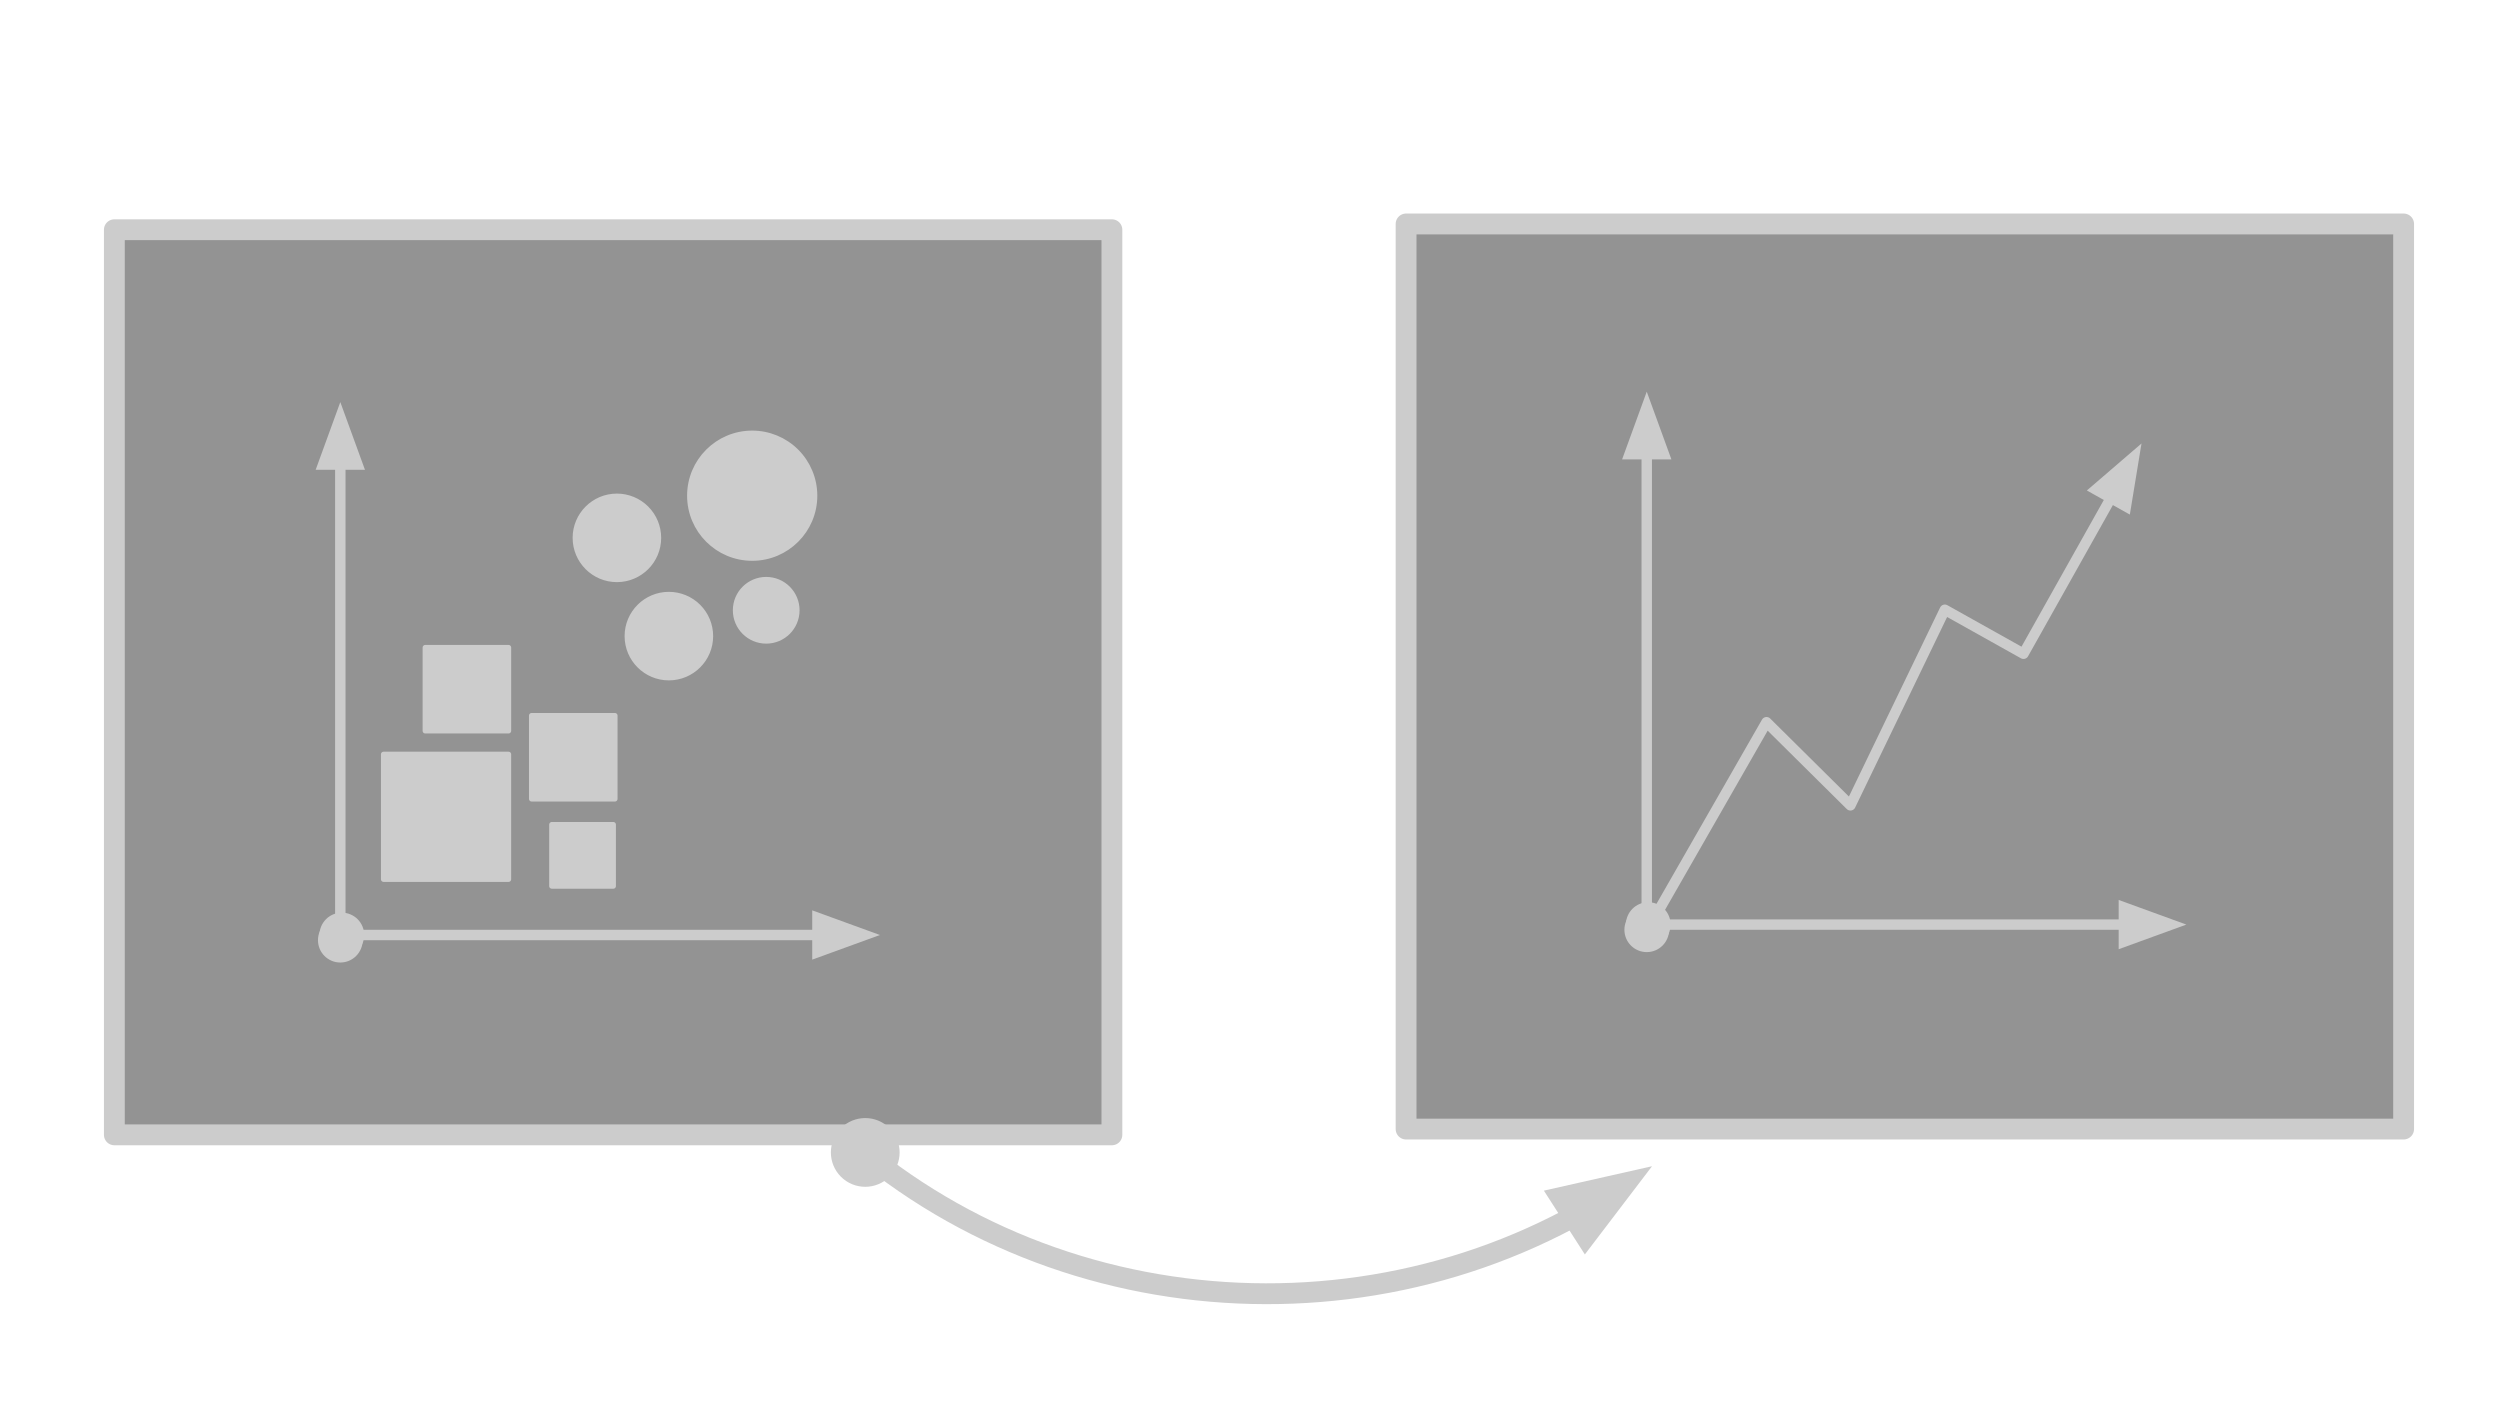
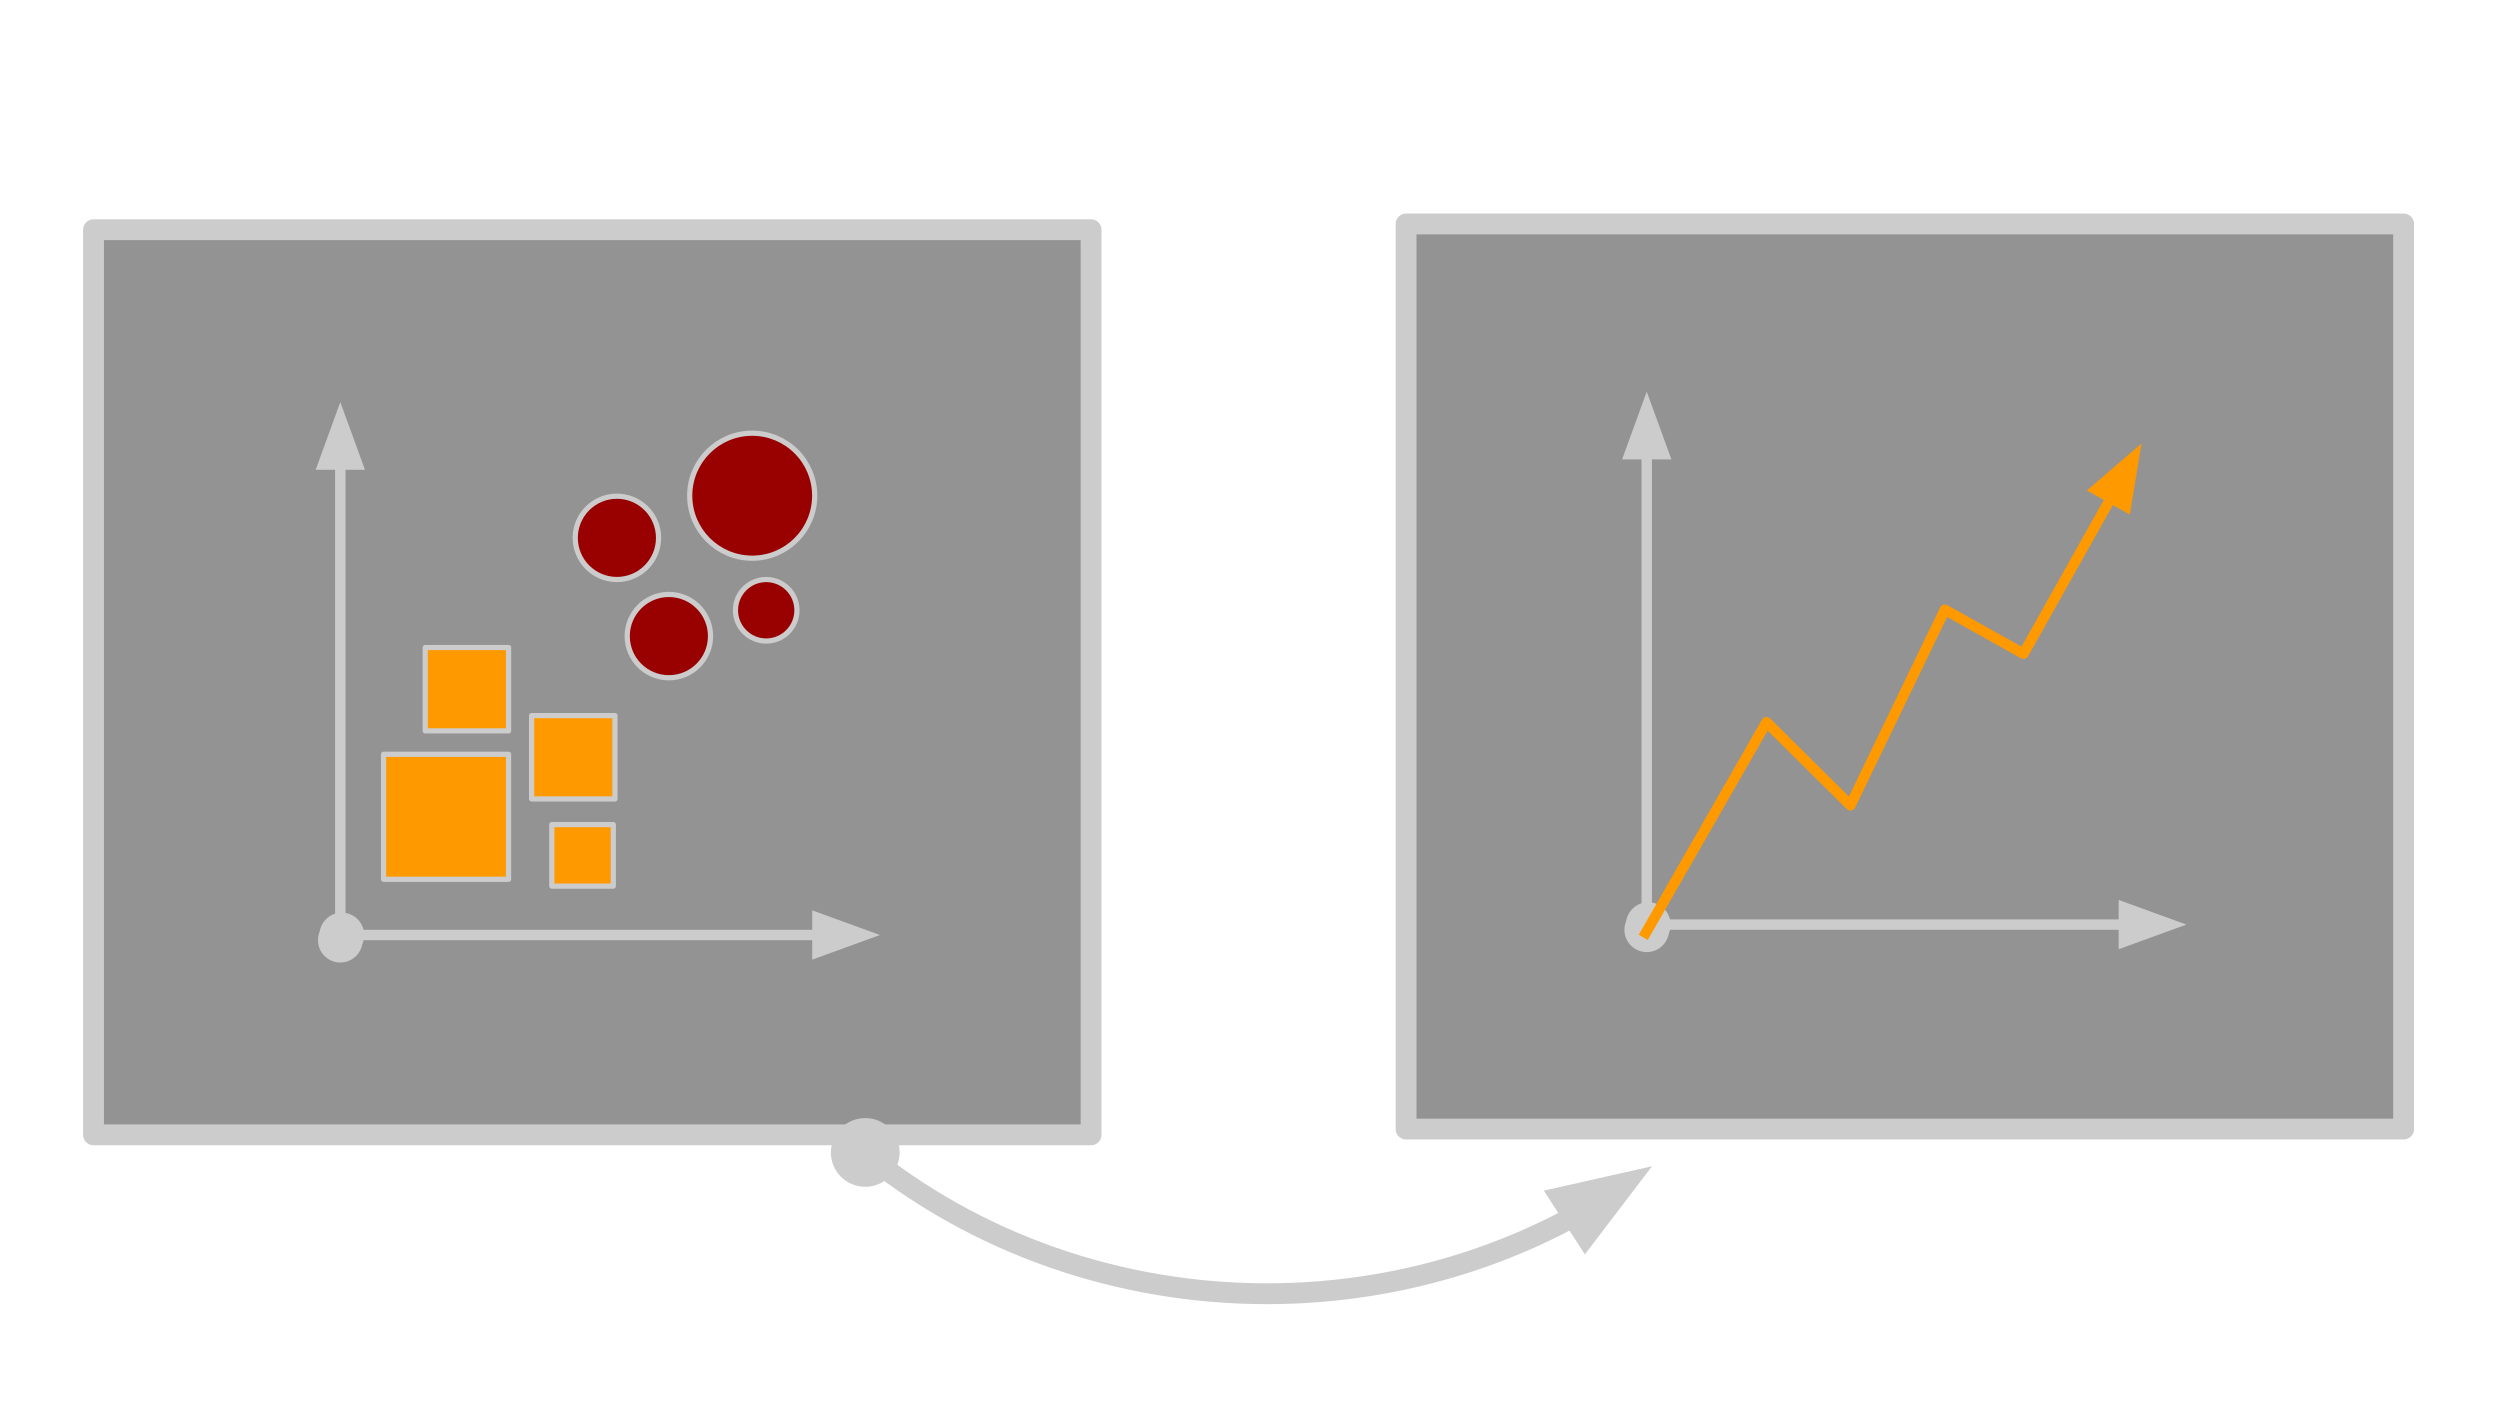
<svg xmlns="http://www.w3.org/2000/svg" version="1.1" viewBox="0.0 0.0 960.0 540.0" fill="none" stroke="none" stroke-linecap="square" stroke-miterlimit="10">
  <clipPath id="p.0">
    <path d="m0 0l960.0 0l0 540.0l-960.0 0l0 -540.0z" clip-rule="nonzero" />
  </clipPath>
  <g clip-path="url(#p.0)">
    <path fill="#000000" fill-opacity="0.0" d="m0 0l960.0 0l0 540.0l-960.0 0z" fill-rule="nonzero" />
-     <path fill="#2c2c2c" fill-opacity="0.511" d="m43.913 88.218l383.055 0l0 347.559l-383.055 0z" fill-rule="nonzero" />
-     <path stroke="#cccccc" stroke-width="8.0" stroke-linejoin="round" stroke-linecap="butt" d="m43.913 88.218l383.055 0l0 347.559l-383.055 0z" fill-rule="nonzero" />
+     <path fill="#2c2c2c" fill-opacity="0.511" d="m35.913 88.218l383.055 0l0 347.559l-383.055 0z" fill-rule="nonzero" />
+     <path stroke="#cccccc" stroke-width="8.0" stroke-linejoin="round" stroke-linecap="butt" d="m35.913 88.218l383.055 0l0 347.559l-383.055 0z" fill-rule="nonzero" />
    <path fill="#2c2c2c" fill-opacity="0.511" d="m539.937 86l383.055 0l0 347.559l-383.055 0z" fill-rule="nonzero" />
    <path stroke="#cccccc" stroke-width="8.0" stroke-linejoin="round" stroke-linecap="butt" d="m539.937 86l383.055 0l0 347.559l-383.055 0z" fill-rule="nonzero" />
    <path fill="#000000" fill-opacity="0.0" d="m634.372 447.836c-93.041 70.17 -226.492 64.313 -312.294 -13.706l164.418 -162.437z" fill-rule="nonzero" />
    <path fill="#000000" fill-opacity="0.0" d="m634.372 447.836c-93.041 70.17 -226.492 64.313 -312.294 -13.706" fill-rule="nonzero" />
    <path stroke="#cccccc" stroke-width="8.0" stroke-linejoin="round" stroke-linecap="butt" d="m604.082 467.292l-0.394 0.214c-0.393 0.212 -0.786 0.422 -1.18 0.631c-1.575 0.837 -3.158 1.656 -4.748 2.456c-12.721 6.403 -25.901 11.626 -39.369 15.675c-26.936 8.1 -55.021 11.508 -82.88 10.285c-27.859 -1.223 -55.492 -7.076 -81.522 -17.501c-13.015 -5.212 -25.63 -11.567 -37.672 -19.057c-3.011 -1.872 -5.985 -3.816 -8.922 -5.83c-1.468 -1.007 -2.927 -2.032 -4.375 -3.074c-0.724 -0.521 -1.446 -1.047 -2.165 -1.577c-0.36 -0.265 -0.719 -0.531 -1.077 -0.798l-0.428 -0.321" fill-rule="evenodd" />
    <path fill="#cccccc" stroke="#cccccc" stroke-width="8.0" stroke-linecap="butt" d="m608.863 474.735l15.669 -20.578l-25.23 5.692z" fill-rule="evenodd" />
    <path fill="#cccccc" stroke="#cccccc" stroke-width="8.0" stroke-linecap="butt" d="m325.162 436.677c3.236 -3.917 9.035 -4.47 12.952 -1.234c3.917 3.236 4.47 9.035 1.234 12.952c-3.236 3.917 -9.035 4.47 -12.952 1.234c-3.917 -3.236 -4.47 -9.035 -1.234 -12.952z" fill-rule="nonzero" />
    <path fill="#000000" fill-opacity="0.0" d="m337.892 359.038l-215.213 0" fill-rule="nonzero" />
    <path stroke="#cccccc" stroke-width="4.0" stroke-linejoin="round" stroke-linecap="butt" d="m313.892 359.038l-176.053 0" fill-rule="evenodd" />
    <path fill="#cccccc" stroke="#cccccc" stroke-width="4.0" stroke-linecap="butt" d="m313.892 365.645l18.152 -6.607l-18.152 -6.607z" fill-rule="evenodd" />
    <path fill="#cccccc" stroke="#cccccc" stroke-width="4.0" stroke-linecap="butt" d="m124.68 359.038c0 -3.634 2.946 -6.58 6.58 -6.58c3.634 0 6.58 2.946 6.58 6.58c0 3.634 -2.946 6.58 -6.58 6.58c-3.634 0 -6.58 -2.946 -6.58 -6.58z" fill-rule="nonzero" />
    <path fill="#000000" fill-opacity="0.0" d="m130.68 154.398l0 215.213" fill-rule="nonzero" />
    <path stroke="#cccccc" stroke-width="4.0" stroke-linejoin="round" stroke-linecap="butt" d="m130.68 178.398l0 176.053" fill-rule="evenodd" />
    <path fill="#cccccc" stroke="#cccccc" stroke-width="4.0" stroke-linecap="butt" d="m137.287 178.398l-6.607 -18.152l-6.607 18.152z" fill-rule="evenodd" />
    <path fill="#cccccc" stroke="#cccccc" stroke-width="4.0" stroke-linecap="butt" d="m130.68 367.61c-3.634 0 -6.58 -2.946 -6.58 -6.58c0 -3.634 2.946 -6.58 6.58 -6.58c3.634 0 6.58 2.946 6.58 6.58c0 3.634 -2.946 6.58 -6.58 6.58z" fill-rule="nonzero" />
-     <path fill="#cccccc" d="m264.848 190.35l0 0c0 -13.255 10.745 -24.0 24.0 -24.0l0 0c6.365 0 12.47 2.529 16.971 7.029c4.501 4.501 7.029 10.605 7.029 16.971l0 0c0 13.255 -10.745 24.0 -24.0 24.0l0 0c-13.255 0 -24.0 -10.745 -24.0 -24.0z" fill-rule="nonzero" />
+     <path fill="#990000" d="m264.848 190.35l0 0c0 -13.255 10.745 -24.0 24.0 -24.0l0 0c6.365 0 12.47 2.529 16.971 7.029c4.501 4.501 7.029 10.605 7.029 16.971l0 0c0 13.255 -10.745 24.0 -24.0 24.0l0 0c-13.255 0 -24.0 -10.745 -24.0 -24.0z" fill-rule="nonzero" />
    <path stroke="#cccccc" stroke-width="2.0" stroke-linejoin="round" stroke-linecap="butt" d="m264.848 190.35l0 0c0 -13.255 10.745 -24.0 24.0 -24.0l0 0c6.365 0 12.47 2.529 16.971 7.029c4.501 4.501 7.029 10.605 7.029 16.971l0 0c0 13.255 -10.745 24.0 -24.0 24.0l0 0c-13.255 0 -24.0 -10.745 -24.0 -24.0z" fill-rule="nonzero" />
-     <path fill="#cccccc" d="m220.892 206.537l0 0c0 -8.837 7.163 -16.0 16.0 -16.0l0 0c4.243 0 8.313 1.686 11.314 4.686c3.001 3.001 4.686 7.07 4.686 11.314l0 0c0 8.837 -7.163 16.0 -16.0 16.0l0 0c-8.837 0 -16.0 -7.163 -16.0 -16.0z" fill-rule="nonzero" />
+     <path fill="#990000" d="m220.892 206.537l0 0c0 -8.837 7.163 -16.0 16.0 -16.0l0 0c4.243 0 8.313 1.686 11.314 4.686c3.001 3.001 4.686 7.07 4.686 11.314l0 0c0 8.837 -7.163 16.0 -16.0 16.0l0 0c-8.837 0 -16.0 -7.163 -16.0 -16.0z" fill-rule="nonzero" />
    <path stroke="#cccccc" stroke-width="2.0" stroke-linejoin="round" stroke-linecap="butt" d="m220.892 206.537l0 0c0 -8.837 7.163 -16.0 16.0 -16.0l0 0c4.243 0 8.313 1.686 11.314 4.686c3.001 3.001 4.686 7.07 4.686 11.314l0 0c0 8.837 -7.163 16.0 -16.0 16.0l0 0c-8.837 0 -16.0 -7.163 -16.0 -16.0z" fill-rule="nonzero" />
-     <path fill="#cccccc" d="m240.848 244.265l0 0c0 -8.837 7.163 -16.0 16 -16.0l0 0c4.243 0 8.313 1.686 11.314 4.686c3.001 3.001 4.686 7.07 4.686 11.314l0 0c0 8.837 -7.163 16 -16.0 16l0 0c-8.837 0 -16 -7.163 -16 -16z" fill-rule="nonzero" />
+     <path fill="#990000" d="m240.848 244.265l0 0c0 -8.837 7.163 -16.0 16 -16.0l0 0c4.243 0 8.313 1.686 11.314 4.686c3.001 3.001 4.686 7.07 4.686 11.314l0 0c0 8.837 -7.163 16 -16.0 16l0 0c-8.837 0 -16 -7.163 -16 -16z" fill-rule="nonzero" />
    <path stroke="#cccccc" stroke-width="2.0" stroke-linejoin="round" stroke-linecap="butt" d="m240.848 244.265l0 0c0 -8.837 7.163 -16.0 16 -16.0l0 0c4.243 0 8.313 1.686 11.314 4.686c3.001 3.001 4.686 7.07 4.686 11.314l0 0c0 8.837 -7.163 16 -16.0 16l0 0c-8.837 0 -16 -7.163 -16 -16z" fill-rule="nonzero" />
-     <path fill="#cccccc" d="m282.412 234.347l0 0c0 -6.523 5.288 -11.811 11.811 -11.811l0 0c3.133 0 6.137 1.244 8.352 3.459c2.215 2.215 3.459 5.219 3.459 8.352l0 0c0 6.523 -5.288 11.811 -11.811 11.811l0 0c-6.523 0 -11.811 -5.288 -11.811 -11.811z" fill-rule="nonzero" />
+     <path fill="#990000" d="m282.412 234.347l0 0c0 -6.523 5.288 -11.811 11.811 -11.811l0 0c3.133 0 6.137 1.244 8.352 3.459c2.215 2.215 3.459 5.219 3.459 8.352l0 0c0 6.523 -5.288 11.811 -11.811 11.811l0 0c-6.523 0 -11.811 -5.288 -11.811 -11.811z" fill-rule="nonzero" />
    <path stroke="#cccccc" stroke-width="2.0" stroke-linejoin="round" stroke-linecap="butt" d="m282.412 234.347l0 0c0 -6.523 5.288 -11.811 11.811 -11.811l0 0c3.133 0 6.137 1.244 8.352 3.459c2.215 2.215 3.459 5.219 3.459 8.352l0 0c0 6.523 -5.288 11.811 -11.811 11.811l0 0c-6.523 0 -11.811 -5.288 -11.811 -11.811z" fill-rule="nonzero" />
-     <path fill="#cccccc" d="m163.286 248.657l32.0 0l0 32l-32.0 0z" fill-rule="nonzero" />
+     <path fill="#ff9900" d="m163.286 248.657l32.0 0l0 32l-32.0 0z" fill-rule="nonzero" />
    <path stroke="#cccccc" stroke-width="2.0" stroke-linejoin="round" stroke-linecap="butt" d="m163.286 248.657l32.0 0l0 32l-32.0 0z" fill-rule="nonzero" />
-     <path fill="#cccccc" d="m147.285 289.652l48.0 0l0 48.0l-48.0 0z" fill-rule="nonzero" />
+     <path fill="#ff9900" d="m147.285 289.652l48.0 0l0 48.0l-48.0 0z" fill-rule="nonzero" />
    <path stroke="#cccccc" stroke-width="2.0" stroke-linejoin="round" stroke-linecap="butt" d="m147.285 289.652l48.0 0l0 48.0l-48.0 0z" fill-rule="nonzero" />
-     <path fill="#cccccc" d="m204.134 274.787l32.0 0l0 32.0l-32.0 0z" fill-rule="nonzero" />
+     <path fill="#ff9900" d="m204.134 274.787l32.0 0l0 32.0l-32.0 0z" fill-rule="nonzero" />
    <path stroke="#cccccc" stroke-width="2.0" stroke-linejoin="round" stroke-linecap="butt" d="m204.134 274.787l32.0 0l0 32.0l-32.0 0z" fill-rule="nonzero" />
-     <path fill="#cccccc" d="m211.89 316.642l23.622 0l0 23.622l-23.622 0z" fill-rule="nonzero" />
+     <path fill="#ff9900" d="m211.89 316.642l23.622 0l0 23.622l-23.622 0z" fill-rule="nonzero" />
    <path stroke="#cccccc" stroke-width="2.0" stroke-linejoin="round" stroke-linecap="butt" d="m211.89 316.642l23.622 0l0 23.622l-23.622 0z" fill-rule="nonzero" />
    <path fill="#000000" fill-opacity="0.0" d="m839.564 355.038l-215.213 0" fill-rule="nonzero" />
    <path stroke="#cccccc" stroke-width="4.0" stroke-linejoin="round" stroke-linecap="butt" d="m815.564 355.038l-176.053 0" fill-rule="evenodd" />
    <path fill="#cccccc" stroke="#cccccc" stroke-width="4.0" stroke-linecap="butt" d="m815.564 361.645l18.152 -6.607l-18.152 -6.607z" fill-rule="evenodd" />
    <path fill="#cccccc" stroke="#cccccc" stroke-width="4.0" stroke-linecap="butt" d="m626.352 355.038c0 -3.634 2.946 -6.58 6.58 -6.58c3.634 0 6.58 2.946 6.58 6.58c0 3.634 -2.946 6.58 -6.58 6.58c-3.634 0 -6.58 -2.946 -6.58 -6.58z" fill-rule="nonzero" />
    <path fill="#000000" fill-opacity="0.0" d="m632.352 150.398l0 215.213" fill-rule="nonzero" />
    <path stroke="#cccccc" stroke-width="4.0" stroke-linejoin="round" stroke-linecap="butt" d="m632.352 174.398l0 176.053" fill-rule="evenodd" />
    <path fill="#cccccc" stroke="#cccccc" stroke-width="4.0" stroke-linecap="butt" d="m638.959 174.398l-6.607 -18.152l-6.607 18.152z" fill-rule="evenodd" />
    <path fill="#cccccc" stroke="#cccccc" stroke-width="4.0" stroke-linecap="butt" d="m632.352 363.61c-3.634 0 -6.58 -2.946 -6.58 -6.58c0 -3.634 2.946 -6.58 6.58 -6.58c3.634 0 6.58 2.946 6.58 6.58c0 3.634 -2.946 6.58 -6.58 6.58z" fill-rule="nonzero" />
    <path fill="#000000" fill-opacity="0.0" d="m631.016 359.949l47.326 -82.621l32.222 31.924l36.251 -75.108l30.207 16.899l45.313 -80.744" fill-rule="nonzero" />
-     <path stroke="#cccccc" stroke-width="4.0" stroke-linejoin="round" stroke-linecap="butt" d="m631.016 359.949l47.326 -82.621l32.222 31.924l36.251 -75.108l30.207 16.899l33.567 -59.814" fill-rule="evenodd" />
-     <path fill="#cccccc" stroke="#cccccc" stroke-width="4.0" stroke-linecap="butt" d="m816.35 194.462l3.122 -19.063l-14.645 12.597z" fill-rule="evenodd" />
+     <path stroke="#ff9900" stroke-width="4.0" stroke-linejoin="round" stroke-linecap="butt" d="m631.016 359.949l47.326 -82.621l32.222 31.924l36.251 -75.108l30.207 16.899l33.567 -59.814" fill-rule="evenodd" />
+     <path fill="#ff9900" stroke="#ff9900" stroke-width="4.0" stroke-linecap="butt" d="m816.35 194.462l3.122 -19.063l-14.645 12.597z" fill-rule="evenodd" />
  </g>
</svg>
